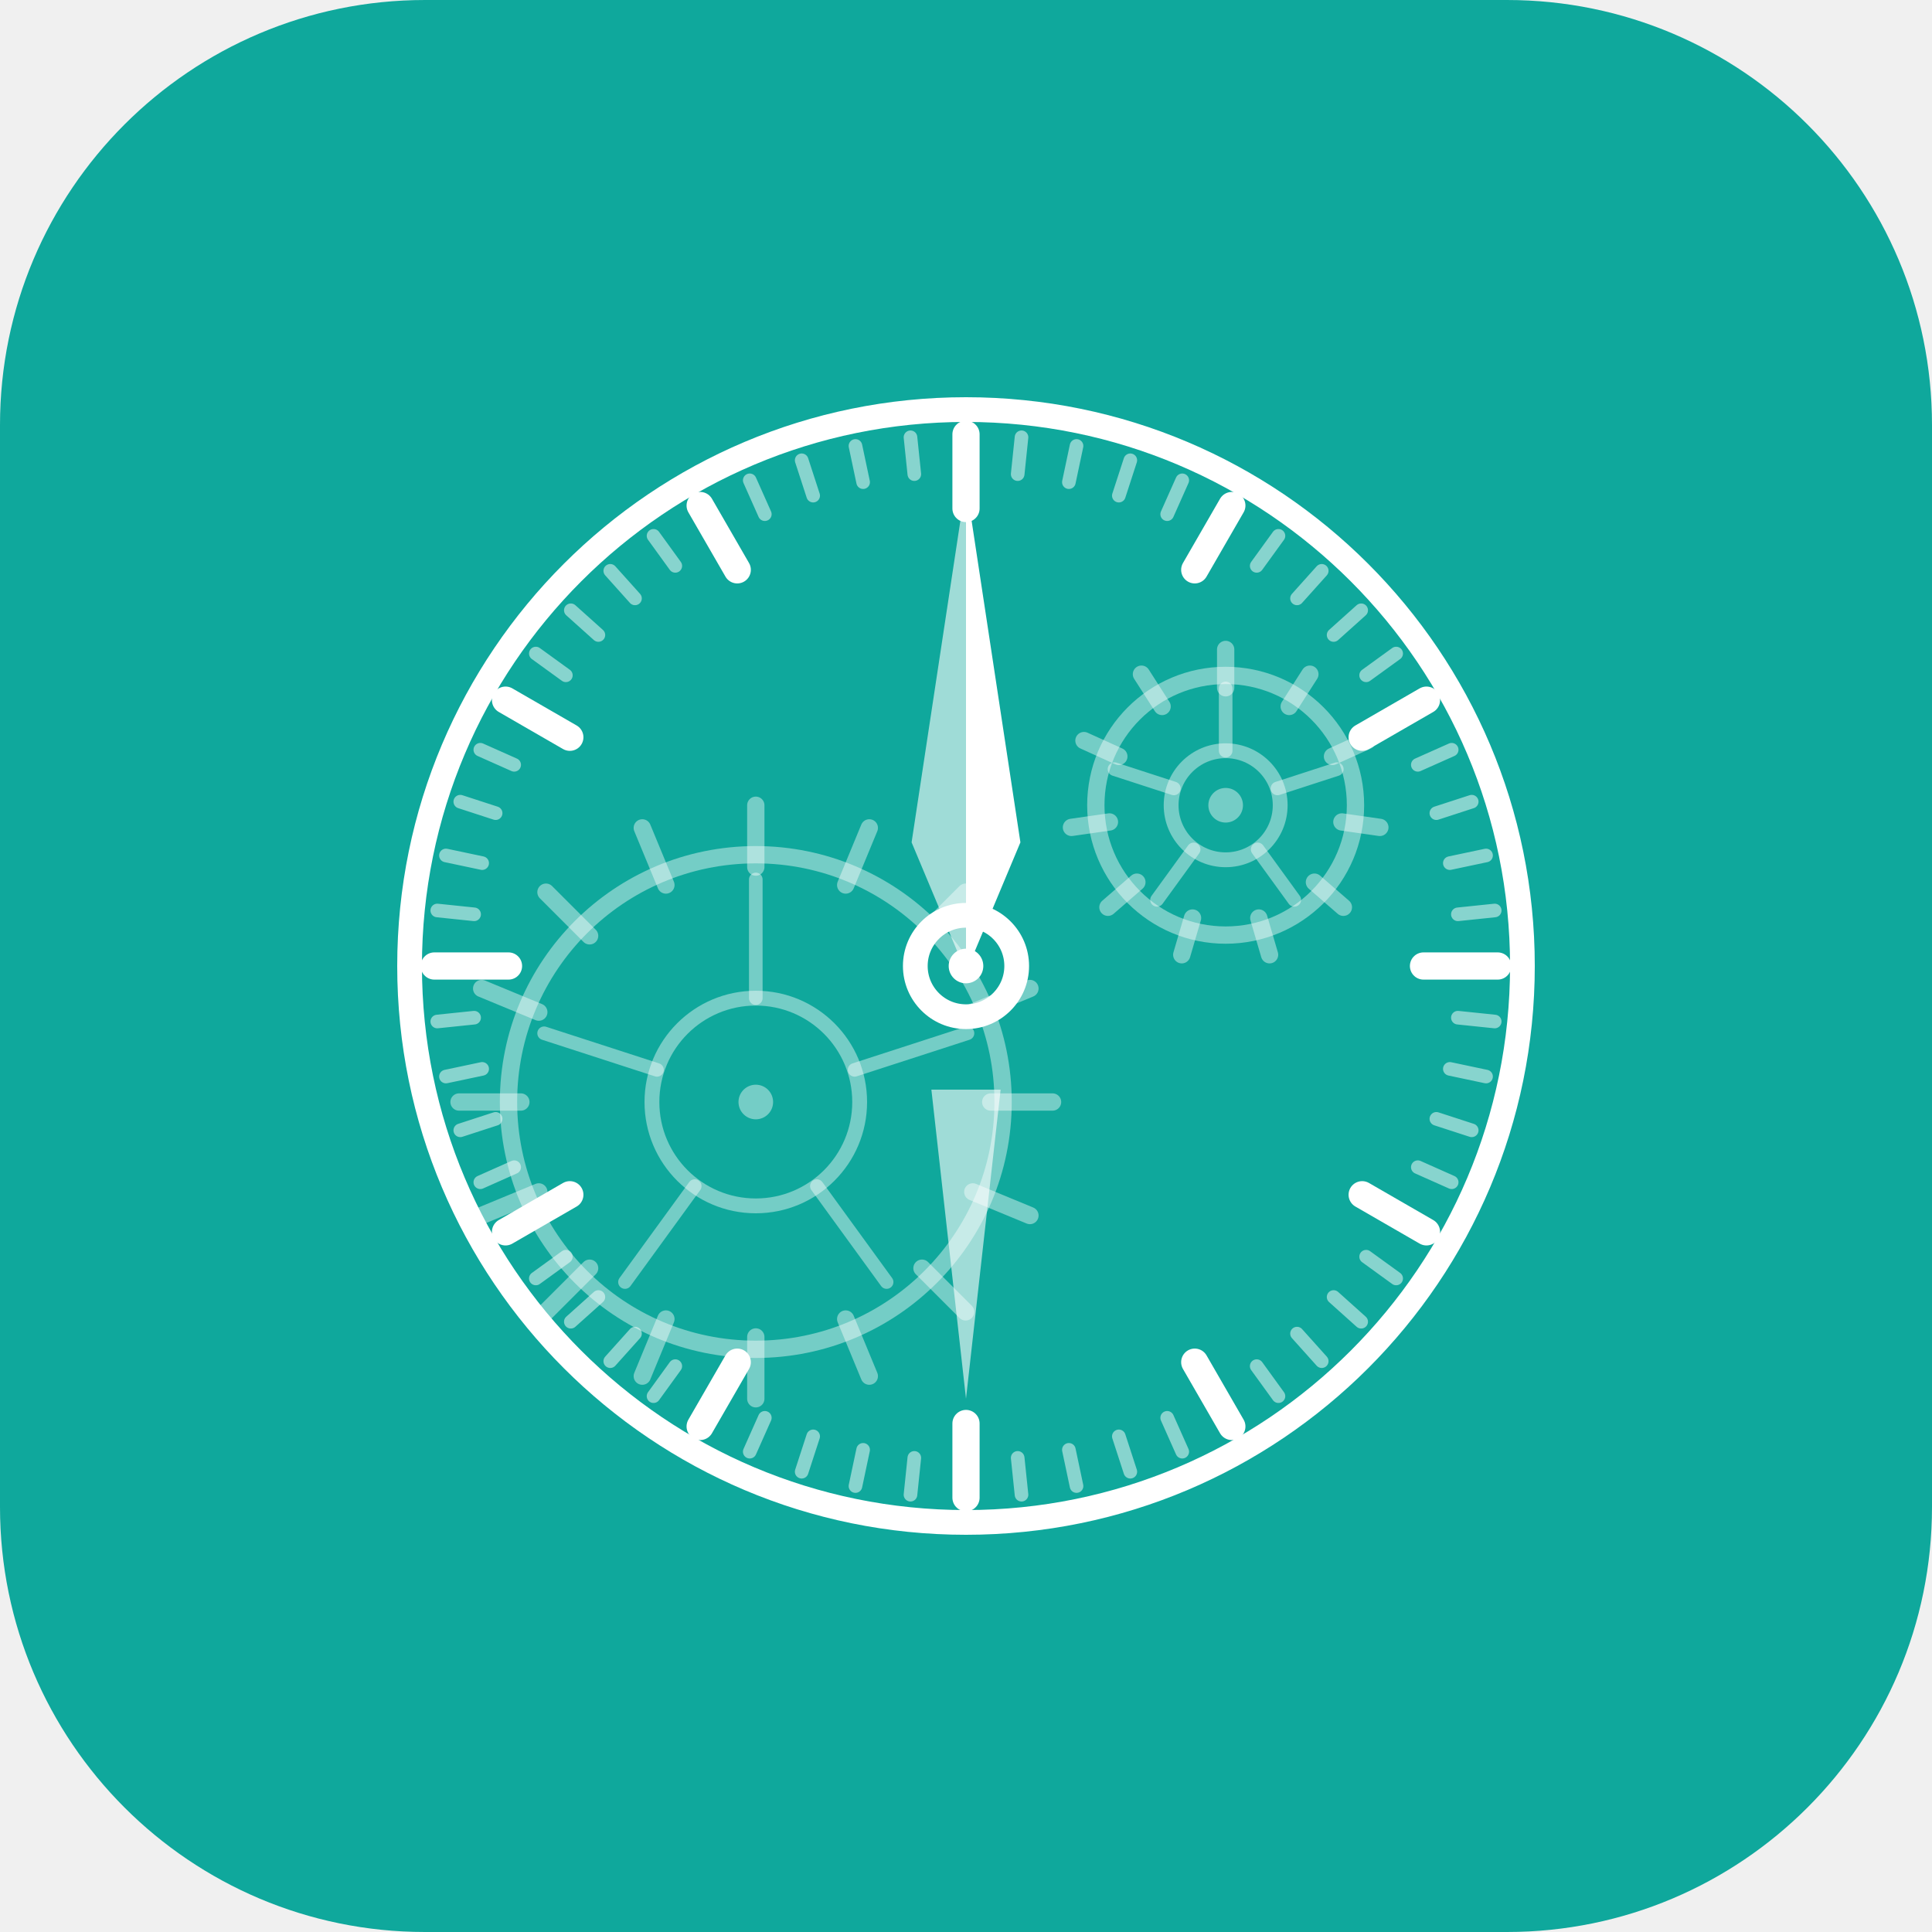
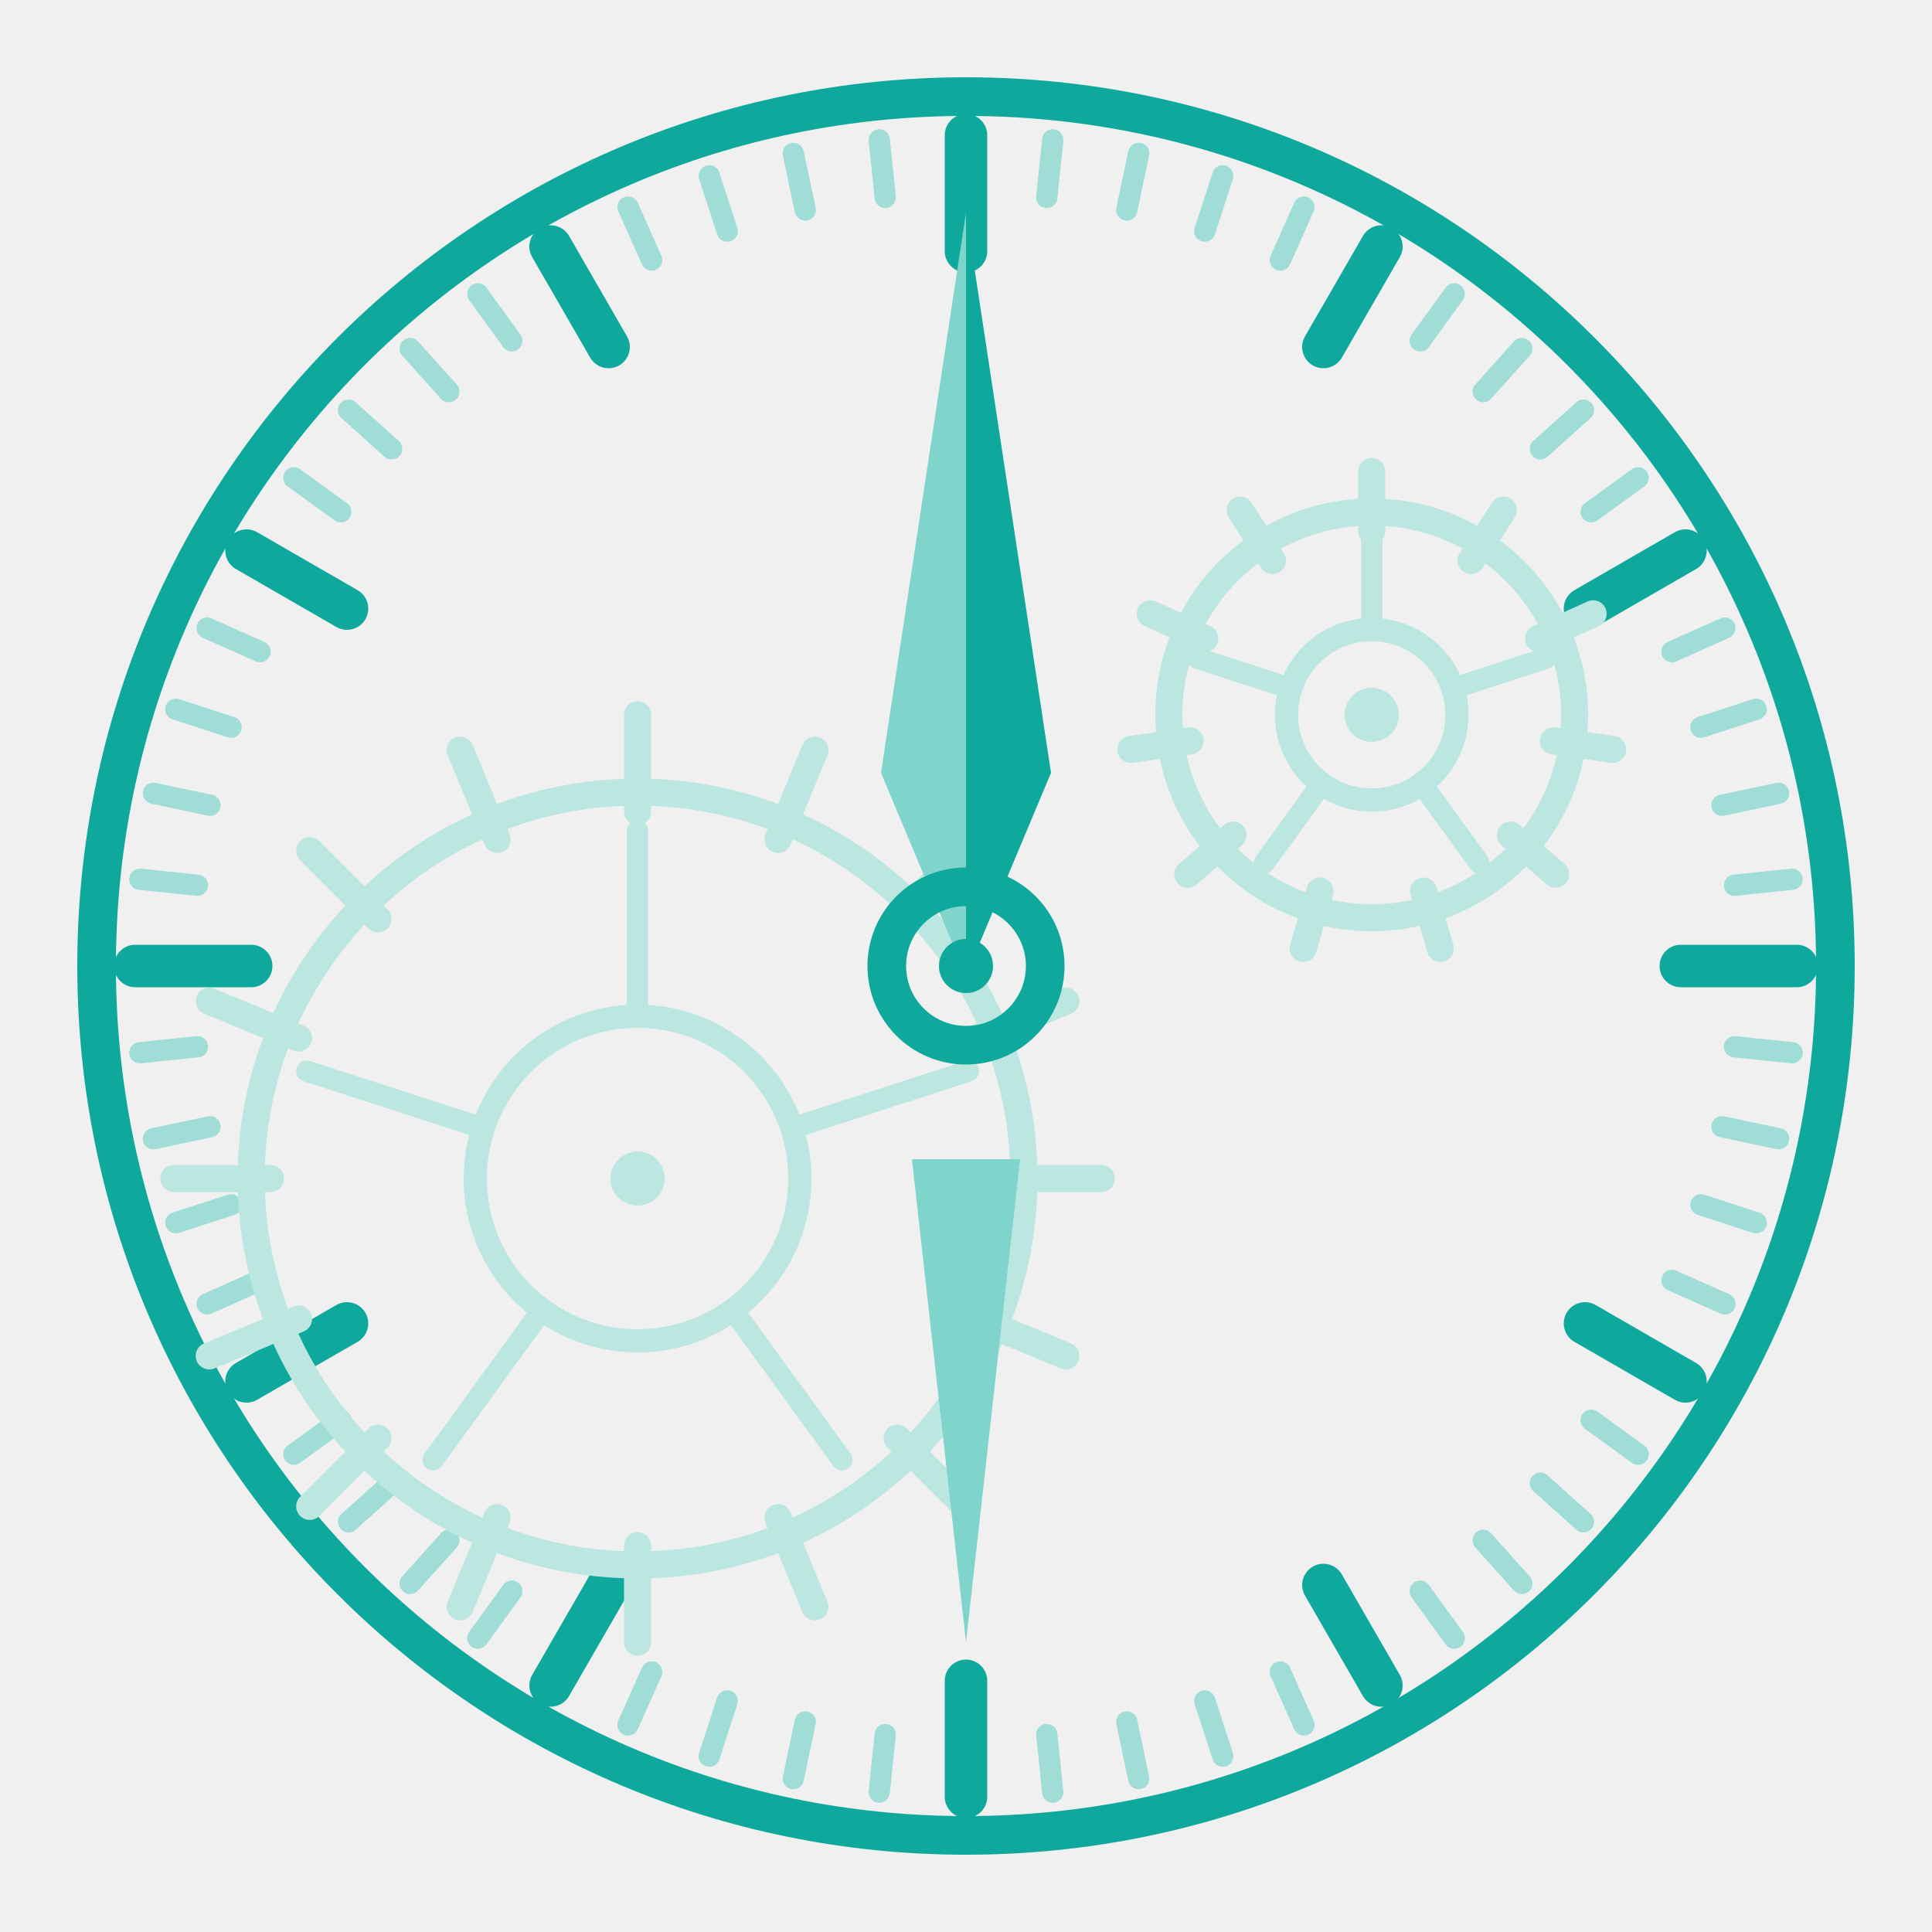
<svg xmlns="http://www.w3.org/2000/svg" width="100" height="100" viewBox="0 0 100 100">
-   <rect width="100" height="100" rx="22" fill="#0FA89C" />
-   <g transform="translate(18 18) scale(0.64)">
-     <circle cx="50.00" cy="50.00" r="45.00" fill="none" stroke="#FFFFFF" stroke-width="2" />
-     <line x1="50.00" y1="13.00" x2="50.00" y2="7.00" stroke="#FFFFFF" stroke-width="2.2" stroke-linecap="round" />
-     <line x1="54.18" y1="10.22" x2="54.49" y2="7.24" stroke="rgba(255,255,255,.5)" stroke-width="1.1" stroke-linecap="round" />
-     <line x1="58.32" y1="10.87" x2="58.94" y2="7.94" stroke="rgba(255,255,255,.5)" stroke-width="1.1" stroke-linecap="round" />
-     <line x1="62.36" y1="11.96" x2="63.29" y2="9.10" stroke="rgba(255,255,255,.5)" stroke-width="1.1" stroke-linecap="round" />
-     <line x1="66.27" y1="13.46" x2="67.49" y2="10.72" stroke="rgba(255,255,255,.5)" stroke-width="1.1" stroke-linecap="round" />
-     <line x1="68.50" y1="17.96" x2="71.50" y2="12.76" stroke="#FFFFFF" stroke-width="2.2" stroke-linecap="round" />
-     <line x1="73.51" y1="17.64" x2="75.27" y2="15.21" stroke="rgba(255,255,255,.5)" stroke-width="1.1" stroke-linecap="round" />
-     <line x1="76.77" y1="20.27" x2="78.77" y2="18.04" stroke="rgba(255,255,255,.5)" stroke-width="1.1" stroke-linecap="round" />
-     <line x1="79.73" y1="23.23" x2="81.96" y2="21.23" stroke="rgba(255,255,255,.5)" stroke-width="1.1" stroke-linecap="round" />
-     <line x1="82.36" y1="26.49" x2="84.79" y2="24.73" stroke="rgba(255,255,255,.5)" stroke-width="1.1" stroke-linecap="round" />
-     <line x1="82.04" y1="31.50" x2="87.24" y2="28.50" stroke="#FFFFFF" stroke-width="2.2" stroke-linecap="round" />
-     <line x1="86.54" y1="33.73" x2="89.28" y2="32.51" stroke="rgba(255,255,255,.5)" stroke-width="1.1" stroke-linecap="round" />
-     <line x1="88.04" y1="37.64" x2="90.90" y2="36.71" stroke="rgba(255,255,255,.5)" stroke-width="1.1" stroke-linecap="round" />
-     <line x1="89.13" y1="41.68" x2="92.06" y2="41.06" stroke="rgba(255,255,255,.5)" stroke-width="1.1" stroke-linecap="round" />
-     <line x1="89.78" y1="45.82" x2="92.76" y2="45.51" stroke="rgba(255,255,255,.5)" stroke-width="1.1" stroke-linecap="round" />
-     <line x1="87.00" y1="50.00" x2="93.00" y2="50.00" stroke="#FFFFFF" stroke-width="2.2" stroke-linecap="round" />
-     <line x1="89.78" y1="54.18" x2="92.76" y2="54.49" stroke="rgba(255,255,255,.5)" stroke-width="1.1" stroke-linecap="round" />
-     <line x1="89.13" y1="58.32" x2="92.06" y2="58.94" stroke="rgba(255,255,255,.5)" stroke-width="1.1" stroke-linecap="round" />
-     <line x1="88.04" y1="62.36" x2="90.90" y2="63.29" stroke="rgba(255,255,255,.5)" stroke-width="1.1" stroke-linecap="round" />
-     <line x1="86.54" y1="66.27" x2="89.28" y2="67.49" stroke="rgba(255,255,255,.5)" stroke-width="1.1" stroke-linecap="round" />
-     <line x1="82.04" y1="68.50" x2="87.24" y2="71.50" stroke="#FFFFFF" stroke-width="2.2" stroke-linecap="round" />
-     <line x1="82.36" y1="73.51" x2="84.79" y2="75.27" stroke="rgba(255,255,255,.5)" stroke-width="1.1" stroke-linecap="round" />
-     <line x1="79.73" y1="76.77" x2="81.96" y2="78.77" stroke="rgba(255,255,255,.5)" stroke-width="1.1" stroke-linecap="round" />
-     <line x1="76.77" y1="79.73" x2="78.77" y2="81.96" stroke="rgba(255,255,255,.5)" stroke-width="1.1" stroke-linecap="round" />
-     <line x1="73.51" y1="82.36" x2="75.27" y2="84.79" stroke="rgba(255,255,255,.5)" stroke-width="1.1" stroke-linecap="round" />
-     <line x1="68.50" y1="82.04" x2="71.50" y2="87.24" stroke="#FFFFFF" stroke-width="2.2" stroke-linecap="round" />
-     <line x1="66.27" y1="86.54" x2="67.49" y2="89.28" stroke="rgba(255,255,255,.5)" stroke-width="1.1" stroke-linecap="round" />
-     <line x1="62.36" y1="88.04" x2="63.29" y2="90.90" stroke="rgba(255,255,255,.5)" stroke-width="1.1" stroke-linecap="round" />
-     <line x1="58.32" y1="89.13" x2="58.94" y2="92.06" stroke="rgba(255,255,255,.5)" stroke-width="1.1" stroke-linecap="round" />
-     <line x1="54.18" y1="89.78" x2="54.49" y2="92.76" stroke="rgba(255,255,255,.5)" stroke-width="1.1" stroke-linecap="round" />
-     <line x1="50.00" y1="87.00" x2="50.00" y2="93.00" stroke="#FFFFFF" stroke-width="2.2" stroke-linecap="round" />
-     <line x1="45.82" y1="89.78" x2="45.51" y2="92.76" stroke="rgba(255,255,255,.5)" stroke-width="1.1" stroke-linecap="round" />
-     <line x1="41.68" y1="89.13" x2="41.06" y2="92.06" stroke="rgba(255,255,255,.5)" stroke-width="1.1" stroke-linecap="round" />
-     <line x1="37.64" y1="88.04" x2="36.71" y2="90.90" stroke="rgba(255,255,255,.5)" stroke-width="1.1" stroke-linecap="round" />
-     <line x1="33.73" y1="86.54" x2="32.51" y2="89.28" stroke="rgba(255,255,255,.5)" stroke-width="1.1" stroke-linecap="round" />
-     <line x1="31.50" y1="82.04" x2="28.50" y2="87.24" stroke="#FFFFFF" stroke-width="2.2" stroke-linecap="round" />
-     <line x1="26.49" y1="82.36" x2="24.73" y2="84.79" stroke="rgba(255,255,255,.5)" stroke-width="1.1" stroke-linecap="round" />
-     <line x1="23.23" y1="79.73" x2="21.23" y2="81.96" stroke="rgba(255,255,255,.5)" stroke-width="1.1" stroke-linecap="round" />
-     <line x1="20.27" y1="76.77" x2="18.04" y2="78.77" stroke="rgba(255,255,255,.5)" stroke-width="1.1" stroke-linecap="round" />
-     <line x1="17.64" y1="73.51" x2="15.21" y2="75.27" stroke="rgba(255,255,255,.5)" stroke-width="1.1" stroke-linecap="round" />
-     <line x1="17.96" y1="68.50" x2="12.76" y2="71.50" stroke="#FFFFFF" stroke-width="2.2" stroke-linecap="round" />
-     <line x1="13.46" y1="66.27" x2="10.72" y2="67.49" stroke="rgba(255,255,255,.5)" stroke-width="1.1" stroke-linecap="round" />
-     <line x1="11.96" y1="62.36" x2="9.10" y2="63.29" stroke="rgba(255,255,255,.5)" stroke-width="1.1" stroke-linecap="round" />
-     <line x1="10.87" y1="58.32" x2="7.94" y2="58.94" stroke="rgba(255,255,255,.5)" stroke-width="1.1" stroke-linecap="round" />
-     <line x1="10.22" y1="54.18" x2="7.24" y2="54.49" stroke="rgba(255,255,255,.5)" stroke-width="1.1" stroke-linecap="round" />
-     <line x1="13.00" y1="50.00" x2="7.00" y2="50.00" stroke="#FFFFFF" stroke-width="2.2" stroke-linecap="round" />
-     <line x1="10.22" y1="45.82" x2="7.24" y2="45.51" stroke="rgba(255,255,255,.5)" stroke-width="1.1" stroke-linecap="round" />
-     <line x1="10.87" y1="41.68" x2="7.94" y2="41.06" stroke="rgba(255,255,255,.5)" stroke-width="1.1" stroke-linecap="round" />
-     <line x1="11.96" y1="37.64" x2="9.10" y2="36.71" stroke="rgba(255,255,255,.5)" stroke-width="1.1" stroke-linecap="round" />
-     <line x1="13.46" y1="33.73" x2="10.72" y2="32.51" stroke="rgba(255,255,255,.5)" stroke-width="1.1" stroke-linecap="round" />
-     <line x1="17.96" y1="31.50" x2="12.76" y2="28.50" stroke="#FFFFFF" stroke-width="2.2" stroke-linecap="round" />
-     <line x1="17.64" y1="26.49" x2="15.21" y2="24.73" stroke="rgba(255,255,255,.5)" stroke-width="1.1" stroke-linecap="round" />
-     <line x1="20.27" y1="23.23" x2="18.04" y2="21.23" stroke="rgba(255,255,255,.5)" stroke-width="1.1" stroke-linecap="round" />
-     <line x1="23.23" y1="20.27" x2="21.23" y2="18.04" stroke="rgba(255,255,255,.5)" stroke-width="1.1" stroke-linecap="round" />
-     <line x1="26.49" y1="17.64" x2="24.73" y2="15.21" stroke="rgba(255,255,255,.5)" stroke-width="1.1" stroke-linecap="round" />
-     <line x1="31.50" y1="17.96" x2="28.50" y2="12.76" stroke="#FFFFFF" stroke-width="2.2" stroke-linecap="round" />
-     <line x1="33.73" y1="13.46" x2="32.51" y2="10.72" stroke="rgba(255,255,255,.5)" stroke-width="1.1" stroke-linecap="round" />
-     <line x1="37.64" y1="11.96" x2="36.71" y2="9.10" stroke="rgba(255,255,255,.5)" stroke-width="1.1" stroke-linecap="round" />
-     <line x1="41.68" y1="10.87" x2="41.06" y2="7.94" stroke="rgba(255,255,255,.5)" stroke-width="1.1" stroke-linecap="round" />
-     <line x1="45.82" y1="10.22" x2="45.51" y2="7.24" stroke="rgba(255,255,255,.5)" stroke-width="1.1" stroke-linecap="round" />
-     <line x1="33.00" y1="42.00" x2="33.00" y2="37.00" stroke="rgba(255,255,255,.42)" stroke-width="1.4" stroke-linecap="round" />
-     <line x1="40.27" y1="43.45" x2="42.18" y2="38.83" stroke="rgba(255,255,255,.42)" stroke-width="1.4" stroke-linecap="round" />
-     <line x1="46.44" y1="47.56" x2="49.97" y2="44.03" stroke="rgba(255,255,255,.42)" stroke-width="1.4" stroke-linecap="round" />
-     <line x1="50.55" y1="53.73" x2="55.17" y2="51.82" stroke="rgba(255,255,255,.42)" stroke-width="1.4" stroke-linecap="round" />
-     <line x1="52.00" y1="61.00" x2="57.00" y2="61.00" stroke="rgba(255,255,255,.42)" stroke-width="1.4" stroke-linecap="round" />
-     <line x1="50.55" y1="68.27" x2="55.17" y2="70.18" stroke="rgba(255,255,255,.42)" stroke-width="1.4" stroke-linecap="round" />
-     <line x1="46.44" y1="74.44" x2="49.97" y2="77.97" stroke="rgba(255,255,255,.42)" stroke-width="1.4" stroke-linecap="round" />
-     <line x1="40.27" y1="78.55" x2="42.18" y2="83.17" stroke="rgba(255,255,255,.42)" stroke-width="1.4" stroke-linecap="round" />
-     <line x1="33.00" y1="80.00" x2="33.00" y2="85.00" stroke="rgba(255,255,255,.42)" stroke-width="1.4" stroke-linecap="round" />
-     <line x1="25.73" y1="78.55" x2="23.82" y2="83.17" stroke="rgba(255,255,255,.42)" stroke-width="1.4" stroke-linecap="round" />
-     <line x1="19.56" y1="74.44" x2="16.03" y2="77.97" stroke="rgba(255,255,255,.42)" stroke-width="1.4" stroke-linecap="round" />
-     <line x1="15.45" y1="68.27" x2="10.83" y2="70.18" stroke="rgba(255,255,255,.42)" stroke-width="1.4" stroke-linecap="round" />
-     <line x1="14.00" y1="61.00" x2="9.00" y2="61.00" stroke="rgba(255,255,255,.42)" stroke-width="1.4" stroke-linecap="round" />
-     <line x1="15.45" y1="53.73" x2="10.83" y2="51.82" stroke="rgba(255,255,255,.42)" stroke-width="1.4" stroke-linecap="round" />
-     <line x1="19.56" y1="47.56" x2="16.03" y2="44.03" stroke="rgba(255,255,255,.42)" stroke-width="1.4" stroke-linecap="round" />
-     <line x1="25.73" y1="43.45" x2="23.82" y2="38.83" stroke="rgba(255,255,255,.42)" stroke-width="1.4" stroke-linecap="round" />
-     <circle cx="33.00" cy="61.00" r="20.00" fill="none" stroke="rgba(255,255,255,.42)" stroke-width="1.4" />
-     <circle cx="33.00" cy="61.00" r="8.40" fill="none" stroke="rgba(255,255,255,.42)" stroke-width="1.2" />
-     <line x1="33.00" y1="52.60" x2="33.00" y2="43.00" stroke="rgba(255,255,255,.42)" stroke-width="1.1" stroke-linecap="round" />
-     <line x1="40.99" y1="58.40" x2="50.12" y2="55.44" stroke="rgba(255,255,255,.42)" stroke-width="1.1" stroke-linecap="round" />
-     <line x1="37.94" y1="67.80" x2="43.58" y2="75.56" stroke="rgba(255,255,255,.42)" stroke-width="1.1" stroke-linecap="round" />
-     <line x1="28.06" y1="67.80" x2="22.42" y2="75.56" stroke="rgba(255,255,255,.42)" stroke-width="1.1" stroke-linecap="round" />
-     <line x1="25.01" y1="58.40" x2="15.88" y2="55.44" stroke="rgba(255,255,255,.42)" stroke-width="1.1" stroke-linecap="round" />
-     <circle cx="33.00" cy="61.00" r="1.4" fill="rgba(255,255,255,.42)" />
-     <line x1="71.00" y1="27.50" x2="71.00" y2="24.40" stroke="rgba(255,255,255,.42)" stroke-width="1.4" stroke-linecap="round" />
-     <line x1="76.14" y1="29.01" x2="77.81" y2="26.40" stroke="rgba(255,255,255,.42)" stroke-width="1.4" stroke-linecap="round" />
-     <line x1="79.64" y1="33.05" x2="82.46" y2="31.77" stroke="rgba(255,255,255,.42)" stroke-width="1.4" stroke-linecap="round" />
-     <line x1="80.40" y1="38.35" x2="83.47" y2="38.79" stroke="rgba(255,255,255,.42)" stroke-width="1.4" stroke-linecap="round" />
-     <line x1="78.18" y1="43.22" x2="80.52" y2="45.25" stroke="rgba(255,255,255,.42)" stroke-width="1.4" stroke-linecap="round" />
-     <line x1="73.68" y1="46.12" x2="74.55" y2="49.09" stroke="rgba(255,255,255,.42)" stroke-width="1.4" stroke-linecap="round" />
-     <line x1="68.32" y1="46.12" x2="67.45" y2="49.09" stroke="rgba(255,255,255,.42)" stroke-width="1.4" stroke-linecap="round" />
-     <line x1="63.82" y1="43.22" x2="61.48" y2="45.25" stroke="rgba(255,255,255,.42)" stroke-width="1.4" stroke-linecap="round" />
-     <line x1="61.60" y1="38.35" x2="58.53" y2="38.79" stroke="rgba(255,255,255,.42)" stroke-width="1.4" stroke-linecap="round" />
-     <line x1="62.36" y1="33.05" x2="59.54" y2="31.77" stroke="rgba(255,255,255,.42)" stroke-width="1.4" stroke-linecap="round" />
-     <line x1="65.86" y1="29.01" x2="64.19" y2="26.40" stroke="rgba(255,255,255,.42)" stroke-width="1.4" stroke-linecap="round" />
-     <circle cx="71.00" cy="37.00" r="10.50" fill="none" stroke="rgba(255,255,255,.42)" stroke-width="1.4" />
-     <circle cx="71.00" cy="37.00" r="4.41" fill="none" stroke="rgba(255,255,255,.42)" stroke-width="1.2" />
-     <line x1="71.00" y1="32.59" x2="71.00" y2="27.55" stroke="rgba(255,255,255,.42)" stroke-width="1.1" stroke-linecap="round" />
-     <line x1="75.19" y1="35.64" x2="79.99" y2="34.08" stroke="rgba(255,255,255,.42)" stroke-width="1.1" stroke-linecap="round" />
-     <line x1="73.59" y1="40.57" x2="76.55" y2="44.65" stroke="rgba(255,255,255,.42)" stroke-width="1.1" stroke-linecap="round" />
-     <line x1="68.41" y1="40.57" x2="65.45" y2="44.65" stroke="rgba(255,255,255,.42)" stroke-width="1.1" stroke-linecap="round" />
-     <line x1="66.81" y1="35.64" x2="62.01" y2="34.08" stroke="rgba(255,255,255,.42)" stroke-width="1.1" stroke-linecap="round" />
-     <circle cx="71.00" cy="37.00" r="1.4" fill="rgba(255,255,255,.42)" />
-     <g transform="rotate(0 50 50)">
-       <polygon points="50,11 45.6,40 50,50.5" fill="rgba(255,255,255,.6)" />
-       <polygon points="50,11 54.4,40 50,50.5" fill="#FFFFFF" />
-       <polygon points="50,85 47.2,60 52.8,60" fill="rgba(255,255,255,.6)" />
-     </g>
-     <circle cx="50" cy="50" r="4.1" fill="none" stroke="#FFFFFF" stroke-width="2" />
-     <circle cx="50" cy="50" r="1.4" fill="#FFFFFF" />
+   <circle cx="50.00" cy="50.00" r="45.00" fill="none" stroke="#0FA89C" stroke-width="2" />
+   <line x1="50.00" y1="13.00" x2="50.00" y2="7.00" stroke="#0FA89C" stroke-width="2.2" stroke-linecap="round" />
+   <line x1="54.18" y1="10.22" x2="54.49" y2="7.24" stroke="#9FDDD6" stroke-width="1.1" stroke-linecap="round" />
+   <line x1="58.32" y1="10.87" x2="58.94" y2="7.94" stroke="#9FDDD6" stroke-width="1.1" stroke-linecap="round" />
+   <line x1="62.36" y1="11.96" x2="63.29" y2="9.10" stroke="#9FDDD6" stroke-width="1.1" stroke-linecap="round" />
+   <line x1="66.27" y1="13.46" x2="67.49" y2="10.72" stroke="#9FDDD6" stroke-width="1.1" stroke-linecap="round" />
+   <line x1="68.50" y1="17.96" x2="71.50" y2="12.76" stroke="#0FA89C" stroke-width="2.2" stroke-linecap="round" />
+   <line x1="73.51" y1="17.64" x2="75.27" y2="15.21" stroke="#9FDDD6" stroke-width="1.1" stroke-linecap="round" />
+   <line x1="76.77" y1="20.27" x2="78.77" y2="18.04" stroke="#9FDDD6" stroke-width="1.1" stroke-linecap="round" />
+   <line x1="79.73" y1="23.23" x2="81.96" y2="21.23" stroke="#9FDDD6" stroke-width="1.1" stroke-linecap="round" />
+   <line x1="82.36" y1="26.49" x2="84.79" y2="24.73" stroke="#9FDDD6" stroke-width="1.1" stroke-linecap="round" />
+   <line x1="82.04" y1="31.50" x2="87.24" y2="28.50" stroke="#0FA89C" stroke-width="2.2" stroke-linecap="round" />
+   <line x1="86.54" y1="33.73" x2="89.28" y2="32.51" stroke="#9FDDD6" stroke-width="1.1" stroke-linecap="round" />
+   <line x1="88.04" y1="37.64" x2="90.90" y2="36.71" stroke="#9FDDD6" stroke-width="1.1" stroke-linecap="round" />
+   <line x1="89.13" y1="41.68" x2="92.06" y2="41.06" stroke="#9FDDD6" stroke-width="1.1" stroke-linecap="round" />
+   <line x1="89.78" y1="45.82" x2="92.76" y2="45.51" stroke="#9FDDD6" stroke-width="1.1" stroke-linecap="round" />
+   <line x1="87.00" y1="50.00" x2="93.00" y2="50.00" stroke="#0FA89C" stroke-width="2.2" stroke-linecap="round" />
+   <line x1="89.78" y1="54.18" x2="92.76" y2="54.49" stroke="#9FDDD6" stroke-width="1.1" stroke-linecap="round" />
+   <line x1="89.13" y1="58.32" x2="92.06" y2="58.94" stroke="#9FDDD6" stroke-width="1.1" stroke-linecap="round" />
+   <line x1="88.04" y1="62.36" x2="90.90" y2="63.29" stroke="#9FDDD6" stroke-width="1.1" stroke-linecap="round" />
+   <line x1="86.54" y1="66.27" x2="89.28" y2="67.49" stroke="#9FDDD6" stroke-width="1.1" stroke-linecap="round" />
+   <line x1="82.04" y1="68.50" x2="87.24" y2="71.50" stroke="#0FA89C" stroke-width="2.2" stroke-linecap="round" />
+   <line x1="82.36" y1="73.51" x2="84.79" y2="75.27" stroke="#9FDDD6" stroke-width="1.1" stroke-linecap="round" />
+   <line x1="79.73" y1="76.77" x2="81.96" y2="78.77" stroke="#9FDDD6" stroke-width="1.1" stroke-linecap="round" />
+   <line x1="76.77" y1="79.73" x2="78.77" y2="81.96" stroke="#9FDDD6" stroke-width="1.1" stroke-linecap="round" />
+   <line x1="73.51" y1="82.36" x2="75.27" y2="84.79" stroke="#9FDDD6" stroke-width="1.1" stroke-linecap="round" />
+   <line x1="68.50" y1="82.04" x2="71.50" y2="87.24" stroke="#0FA89C" stroke-width="2.2" stroke-linecap="round" />
+   <line x1="66.27" y1="86.54" x2="67.49" y2="89.28" stroke="#9FDDD6" stroke-width="1.1" stroke-linecap="round" />
+   <line x1="62.36" y1="88.04" x2="63.29" y2="90.90" stroke="#9FDDD6" stroke-width="1.1" stroke-linecap="round" />
+   <line x1="58.32" y1="89.13" x2="58.94" y2="92.06" stroke="#9FDDD6" stroke-width="1.1" stroke-linecap="round" />
+   <line x1="54.18" y1="89.78" x2="54.49" y2="92.76" stroke="#9FDDD6" stroke-width="1.1" stroke-linecap="round" />
+   <line x1="50.00" y1="87.00" x2="50.00" y2="93.00" stroke="#0FA89C" stroke-width="2.2" stroke-linecap="round" />
+   <line x1="45.82" y1="89.78" x2="45.51" y2="92.76" stroke="#9FDDD6" stroke-width="1.1" stroke-linecap="round" />
+   <line x1="41.68" y1="89.13" x2="41.06" y2="92.06" stroke="#9FDDD6" stroke-width="1.1" stroke-linecap="round" />
+   <line x1="37.64" y1="88.04" x2="36.71" y2="90.90" stroke="#9FDDD6" stroke-width="1.1" stroke-linecap="round" />
+   <line x1="33.73" y1="86.54" x2="32.51" y2="89.28" stroke="#9FDDD6" stroke-width="1.1" stroke-linecap="round" />
+   <line x1="31.50" y1="82.04" x2="28.50" y2="87.24" stroke="#0FA89C" stroke-width="2.2" stroke-linecap="round" />
+   <line x1="26.49" y1="82.36" x2="24.73" y2="84.79" stroke="#9FDDD6" stroke-width="1.1" stroke-linecap="round" />
+   <line x1="23.23" y1="79.73" x2="21.23" y2="81.96" stroke="#9FDDD6" stroke-width="1.1" stroke-linecap="round" />
+   <line x1="20.27" y1="76.77" x2="18.04" y2="78.77" stroke="#9FDDD6" stroke-width="1.1" stroke-linecap="round" />
+   <line x1="17.64" y1="73.51" x2="15.21" y2="75.27" stroke="#9FDDD6" stroke-width="1.1" stroke-linecap="round" />
+   <line x1="17.96" y1="68.50" x2="12.76" y2="71.50" stroke="#0FA89C" stroke-width="2.2" stroke-linecap="round" />
+   <line x1="13.46" y1="66.27" x2="10.72" y2="67.49" stroke="#9FDDD6" stroke-width="1.1" stroke-linecap="round" />
+   <line x1="11.96" y1="62.36" x2="9.10" y2="63.29" stroke="#9FDDD6" stroke-width="1.1" stroke-linecap="round" />
+   <line x1="10.87" y1="58.32" x2="7.94" y2="58.94" stroke="#9FDDD6" stroke-width="1.1" stroke-linecap="round" />
+   <line x1="10.22" y1="54.18" x2="7.24" y2="54.49" stroke="#9FDDD6" stroke-width="1.1" stroke-linecap="round" />
+   <line x1="13.00" y1="50.00" x2="7.00" y2="50.00" stroke="#0FA89C" stroke-width="2.2" stroke-linecap="round" />
+   <line x1="10.22" y1="45.82" x2="7.24" y2="45.51" stroke="#9FDDD6" stroke-width="1.1" stroke-linecap="round" />
+   <line x1="10.87" y1="41.68" x2="7.94" y2="41.06" stroke="#9FDDD6" stroke-width="1.1" stroke-linecap="round" />
+   <line x1="11.96" y1="37.64" x2="9.10" y2="36.71" stroke="#9FDDD6" stroke-width="1.1" stroke-linecap="round" />
+   <line x1="13.46" y1="33.73" x2="10.72" y2="32.51" stroke="#9FDDD6" stroke-width="1.1" stroke-linecap="round" />
+   <line x1="17.96" y1="31.50" x2="12.76" y2="28.50" stroke="#0FA89C" stroke-width="2.2" stroke-linecap="round" />
+   <line x1="17.64" y1="26.49" x2="15.21" y2="24.73" stroke="#9FDDD6" stroke-width="1.1" stroke-linecap="round" />
+   <line x1="20.27" y1="23.23" x2="18.04" y2="21.23" stroke="#9FDDD6" stroke-width="1.1" stroke-linecap="round" />
+   <line x1="23.23" y1="20.27" x2="21.23" y2="18.04" stroke="#9FDDD6" stroke-width="1.1" stroke-linecap="round" />
+   <line x1="26.49" y1="17.64" x2="24.73" y2="15.21" stroke="#9FDDD6" stroke-width="1.1" stroke-linecap="round" />
+   <line x1="31.50" y1="17.96" x2="28.50" y2="12.76" stroke="#0FA89C" stroke-width="2.2" stroke-linecap="round" />
+   <line x1="33.73" y1="13.46" x2="32.51" y2="10.72" stroke="#9FDDD6" stroke-width="1.1" stroke-linecap="round" />
+   <line x1="37.64" y1="11.96" x2="36.71" y2="9.10" stroke="#9FDDD6" stroke-width="1.1" stroke-linecap="round" />
+   <line x1="41.68" y1="10.87" x2="41.06" y2="7.94" stroke="#9FDDD6" stroke-width="1.1" stroke-linecap="round" />
+   <line x1="45.82" y1="10.22" x2="45.51" y2="7.24" stroke="#9FDDD6" stroke-width="1.1" stroke-linecap="round" />
+   <line x1="33.00" y1="42.00" x2="33.00" y2="37.00" stroke="#BCE6E0" stroke-width="1.4" stroke-linecap="round" />
+   <line x1="40.27" y1="43.45" x2="42.18" y2="38.83" stroke="#BCE6E0" stroke-width="1.4" stroke-linecap="round" />
+   <line x1="46.44" y1="47.56" x2="49.97" y2="44.03" stroke="#BCE6E0" stroke-width="1.4" stroke-linecap="round" />
+   <line x1="50.55" y1="53.73" x2="55.17" y2="51.82" stroke="#BCE6E0" stroke-width="1.4" stroke-linecap="round" />
+   <line x1="52.00" y1="61.00" x2="57.00" y2="61.00" stroke="#BCE6E0" stroke-width="1.4" stroke-linecap="round" />
+   <line x1="50.55" y1="68.27" x2="55.17" y2="70.18" stroke="#BCE6E0" stroke-width="1.4" stroke-linecap="round" />
+   <line x1="46.44" y1="74.44" x2="49.97" y2="77.97" stroke="#BCE6E0" stroke-width="1.4" stroke-linecap="round" />
+   <line x1="40.27" y1="78.55" x2="42.18" y2="83.17" stroke="#BCE6E0" stroke-width="1.4" stroke-linecap="round" />
+   <line x1="33.00" y1="80.00" x2="33.00" y2="85.00" stroke="#BCE6E0" stroke-width="1.4" stroke-linecap="round" />
+   <line x1="25.73" y1="78.55" x2="23.82" y2="83.17" stroke="#BCE6E0" stroke-width="1.4" stroke-linecap="round" />
+   <line x1="19.56" y1="74.44" x2="16.03" y2="77.97" stroke="#BCE6E0" stroke-width="1.4" stroke-linecap="round" />
+   <line x1="15.45" y1="68.27" x2="10.83" y2="70.18" stroke="#BCE6E0" stroke-width="1.4" stroke-linecap="round" />
+   <line x1="14.00" y1="61.00" x2="9.00" y2="61.00" stroke="#BCE6E0" stroke-width="1.4" stroke-linecap="round" />
+   <line x1="15.45" y1="53.73" x2="10.83" y2="51.82" stroke="#BCE6E0" stroke-width="1.4" stroke-linecap="round" />
+   <line x1="19.56" y1="47.56" x2="16.03" y2="44.03" stroke="#BCE6E0" stroke-width="1.4" stroke-linecap="round" />
+   <line x1="25.73" y1="43.45" x2="23.82" y2="38.83" stroke="#BCE6E0" stroke-width="1.4" stroke-linecap="round" />
+   <circle cx="33.00" cy="61.00" r="20.00" fill="none" stroke="#BCE6E0" stroke-width="1.4" />
+   <circle cx="33.00" cy="61.00" r="8.40" fill="none" stroke="#BCE6E0" stroke-width="1.2" />
+   <line x1="33.00" y1="52.60" x2="33.00" y2="43.00" stroke="#BCE6E0" stroke-width="1.1" stroke-linecap="round" />
+   <line x1="40.99" y1="58.40" x2="50.12" y2="55.44" stroke="#BCE6E0" stroke-width="1.1" stroke-linecap="round" />
+   <line x1="37.94" y1="67.80" x2="43.58" y2="75.56" stroke="#BCE6E0" stroke-width="1.1" stroke-linecap="round" />
+   <line x1="28.06" y1="67.80" x2="22.42" y2="75.56" stroke="#BCE6E0" stroke-width="1.1" stroke-linecap="round" />
+   <line x1="25.01" y1="58.40" x2="15.88" y2="55.44" stroke="#BCE6E0" stroke-width="1.1" stroke-linecap="round" />
+   <circle cx="33.00" cy="61.00" r="1.4" fill="#BCE6E0" />
+   <line x1="71.00" y1="27.50" x2="71.00" y2="24.40" stroke="#BCE6E0" stroke-width="1.4" stroke-linecap="round" />
+   <line x1="76.14" y1="29.01" x2="77.81" y2="26.40" stroke="#BCE6E0" stroke-width="1.4" stroke-linecap="round" />
+   <line x1="79.64" y1="33.05" x2="82.46" y2="31.77" stroke="#BCE6E0" stroke-width="1.4" stroke-linecap="round" />
+   <line x1="80.40" y1="38.35" x2="83.47" y2="38.79" stroke="#BCE6E0" stroke-width="1.4" stroke-linecap="round" />
+   <line x1="78.18" y1="43.22" x2="80.52" y2="45.25" stroke="#BCE6E0" stroke-width="1.4" stroke-linecap="round" />
+   <line x1="73.68" y1="46.12" x2="74.55" y2="49.09" stroke="#BCE6E0" stroke-width="1.4" stroke-linecap="round" />
+   <line x1="68.32" y1="46.12" x2="67.45" y2="49.09" stroke="#BCE6E0" stroke-width="1.4" stroke-linecap="round" />
+   <line x1="63.82" y1="43.22" x2="61.48" y2="45.25" stroke="#BCE6E0" stroke-width="1.4" stroke-linecap="round" />
+   <line x1="61.60" y1="38.35" x2="58.53" y2="38.79" stroke="#BCE6E0" stroke-width="1.4" stroke-linecap="round" />
+   <line x1="62.36" y1="33.05" x2="59.54" y2="31.77" stroke="#BCE6E0" stroke-width="1.4" stroke-linecap="round" />
+   <line x1="65.86" y1="29.01" x2="64.19" y2="26.40" stroke="#BCE6E0" stroke-width="1.4" stroke-linecap="round" />
+   <circle cx="71.00" cy="37.00" r="10.50" fill="none" stroke="#BCE6E0" stroke-width="1.4" />
+   <circle cx="71.00" cy="37.00" r="4.41" fill="none" stroke="#BCE6E0" stroke-width="1.2" />
+   <line x1="71.00" y1="32.59" x2="71.00" y2="27.55" stroke="#BCE6E0" stroke-width="1.1" stroke-linecap="round" />
+   <line x1="75.19" y1="35.64" x2="79.99" y2="34.08" stroke="#BCE6E0" stroke-width="1.1" stroke-linecap="round" />
+   <line x1="73.59" y1="40.57" x2="76.55" y2="44.65" stroke="#BCE6E0" stroke-width="1.1" stroke-linecap="round" />
+   <line x1="68.41" y1="40.57" x2="65.45" y2="44.65" stroke="#BCE6E0" stroke-width="1.1" stroke-linecap="round" />
+   <line x1="66.81" y1="35.64" x2="62.01" y2="34.08" stroke="#BCE6E0" stroke-width="1.1" stroke-linecap="round" />
+   <circle cx="71.00" cy="37.00" r="1.4" fill="#BCE6E0" />
+   <g transform="rotate(0 50 50)">
+     <polygon points="50,11 45.6,40 50,50.5" fill="#7FD4CC" />
+     <polygon points="50,11 54.4,40 50,50.5" fill="#0FA89C" />
+     <polygon points="50,85 47.2,60 52.8,60" fill="#7FD4CC" />
  </g>
+   <circle cx="50" cy="50" r="4.1" fill="none" stroke="#0FA89C" stroke-width="2" />
+   <circle cx="50" cy="50" r="1.4" fill="#0FA89C" />
</svg>
